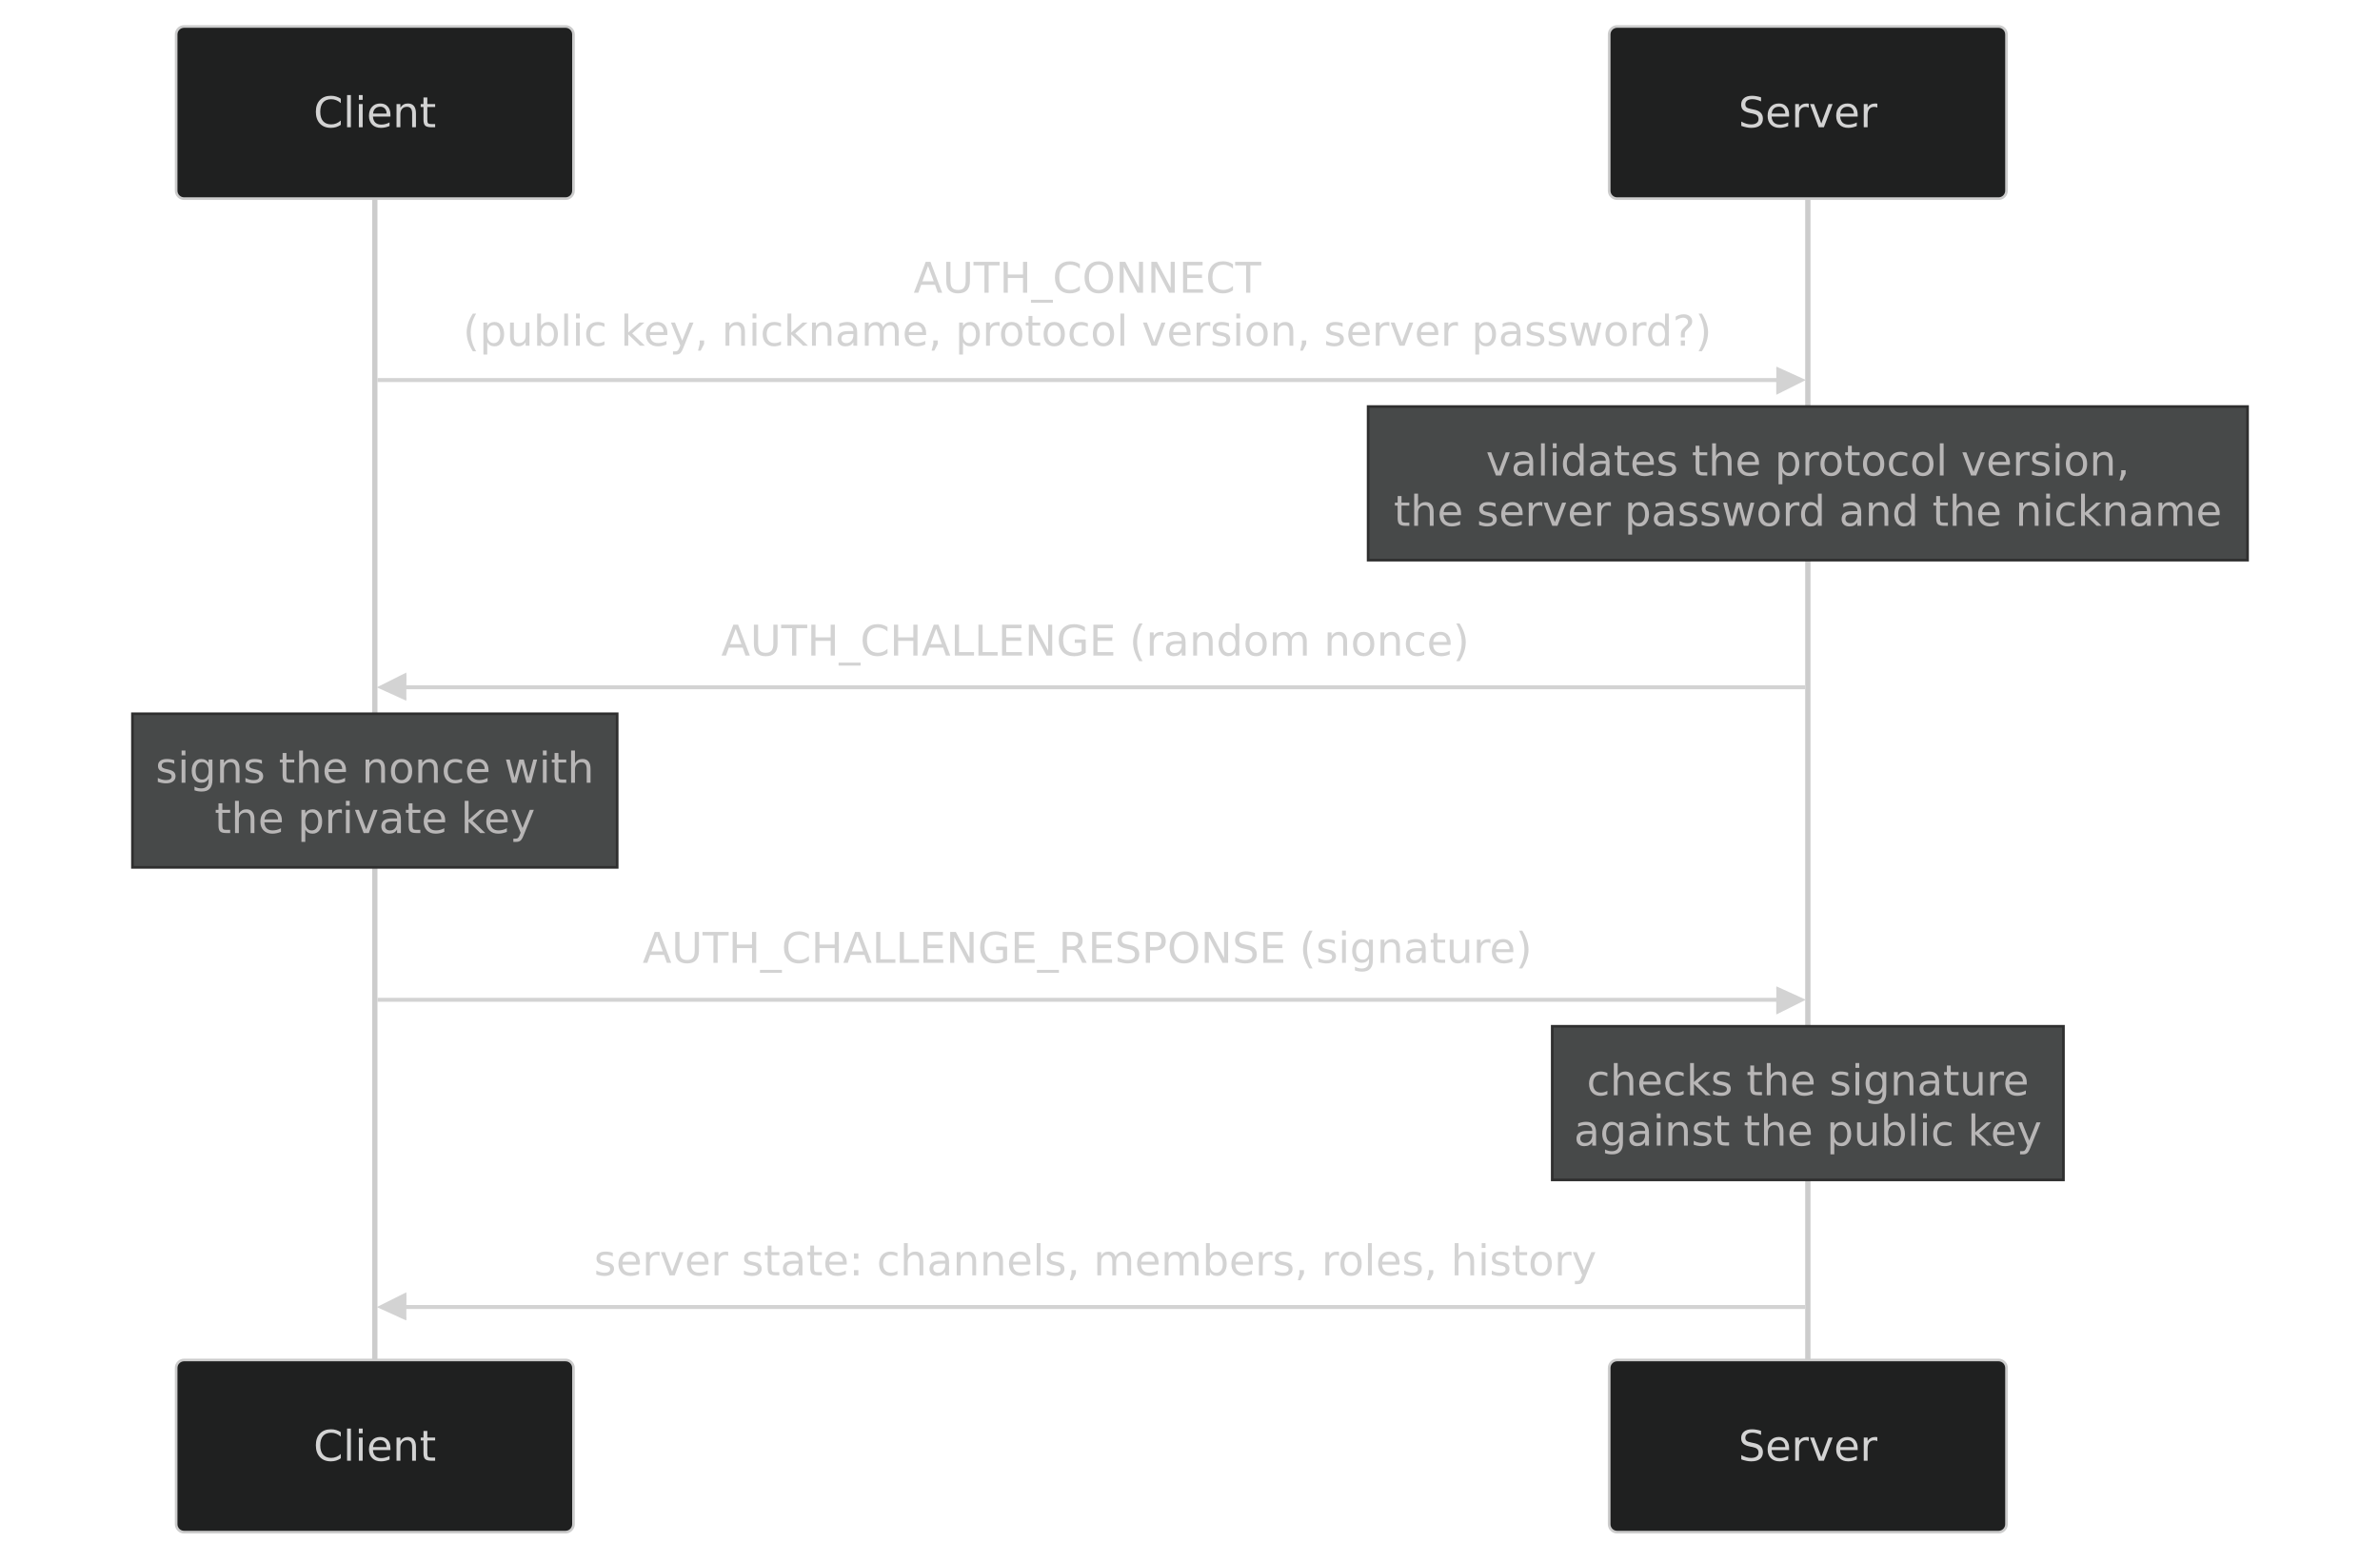
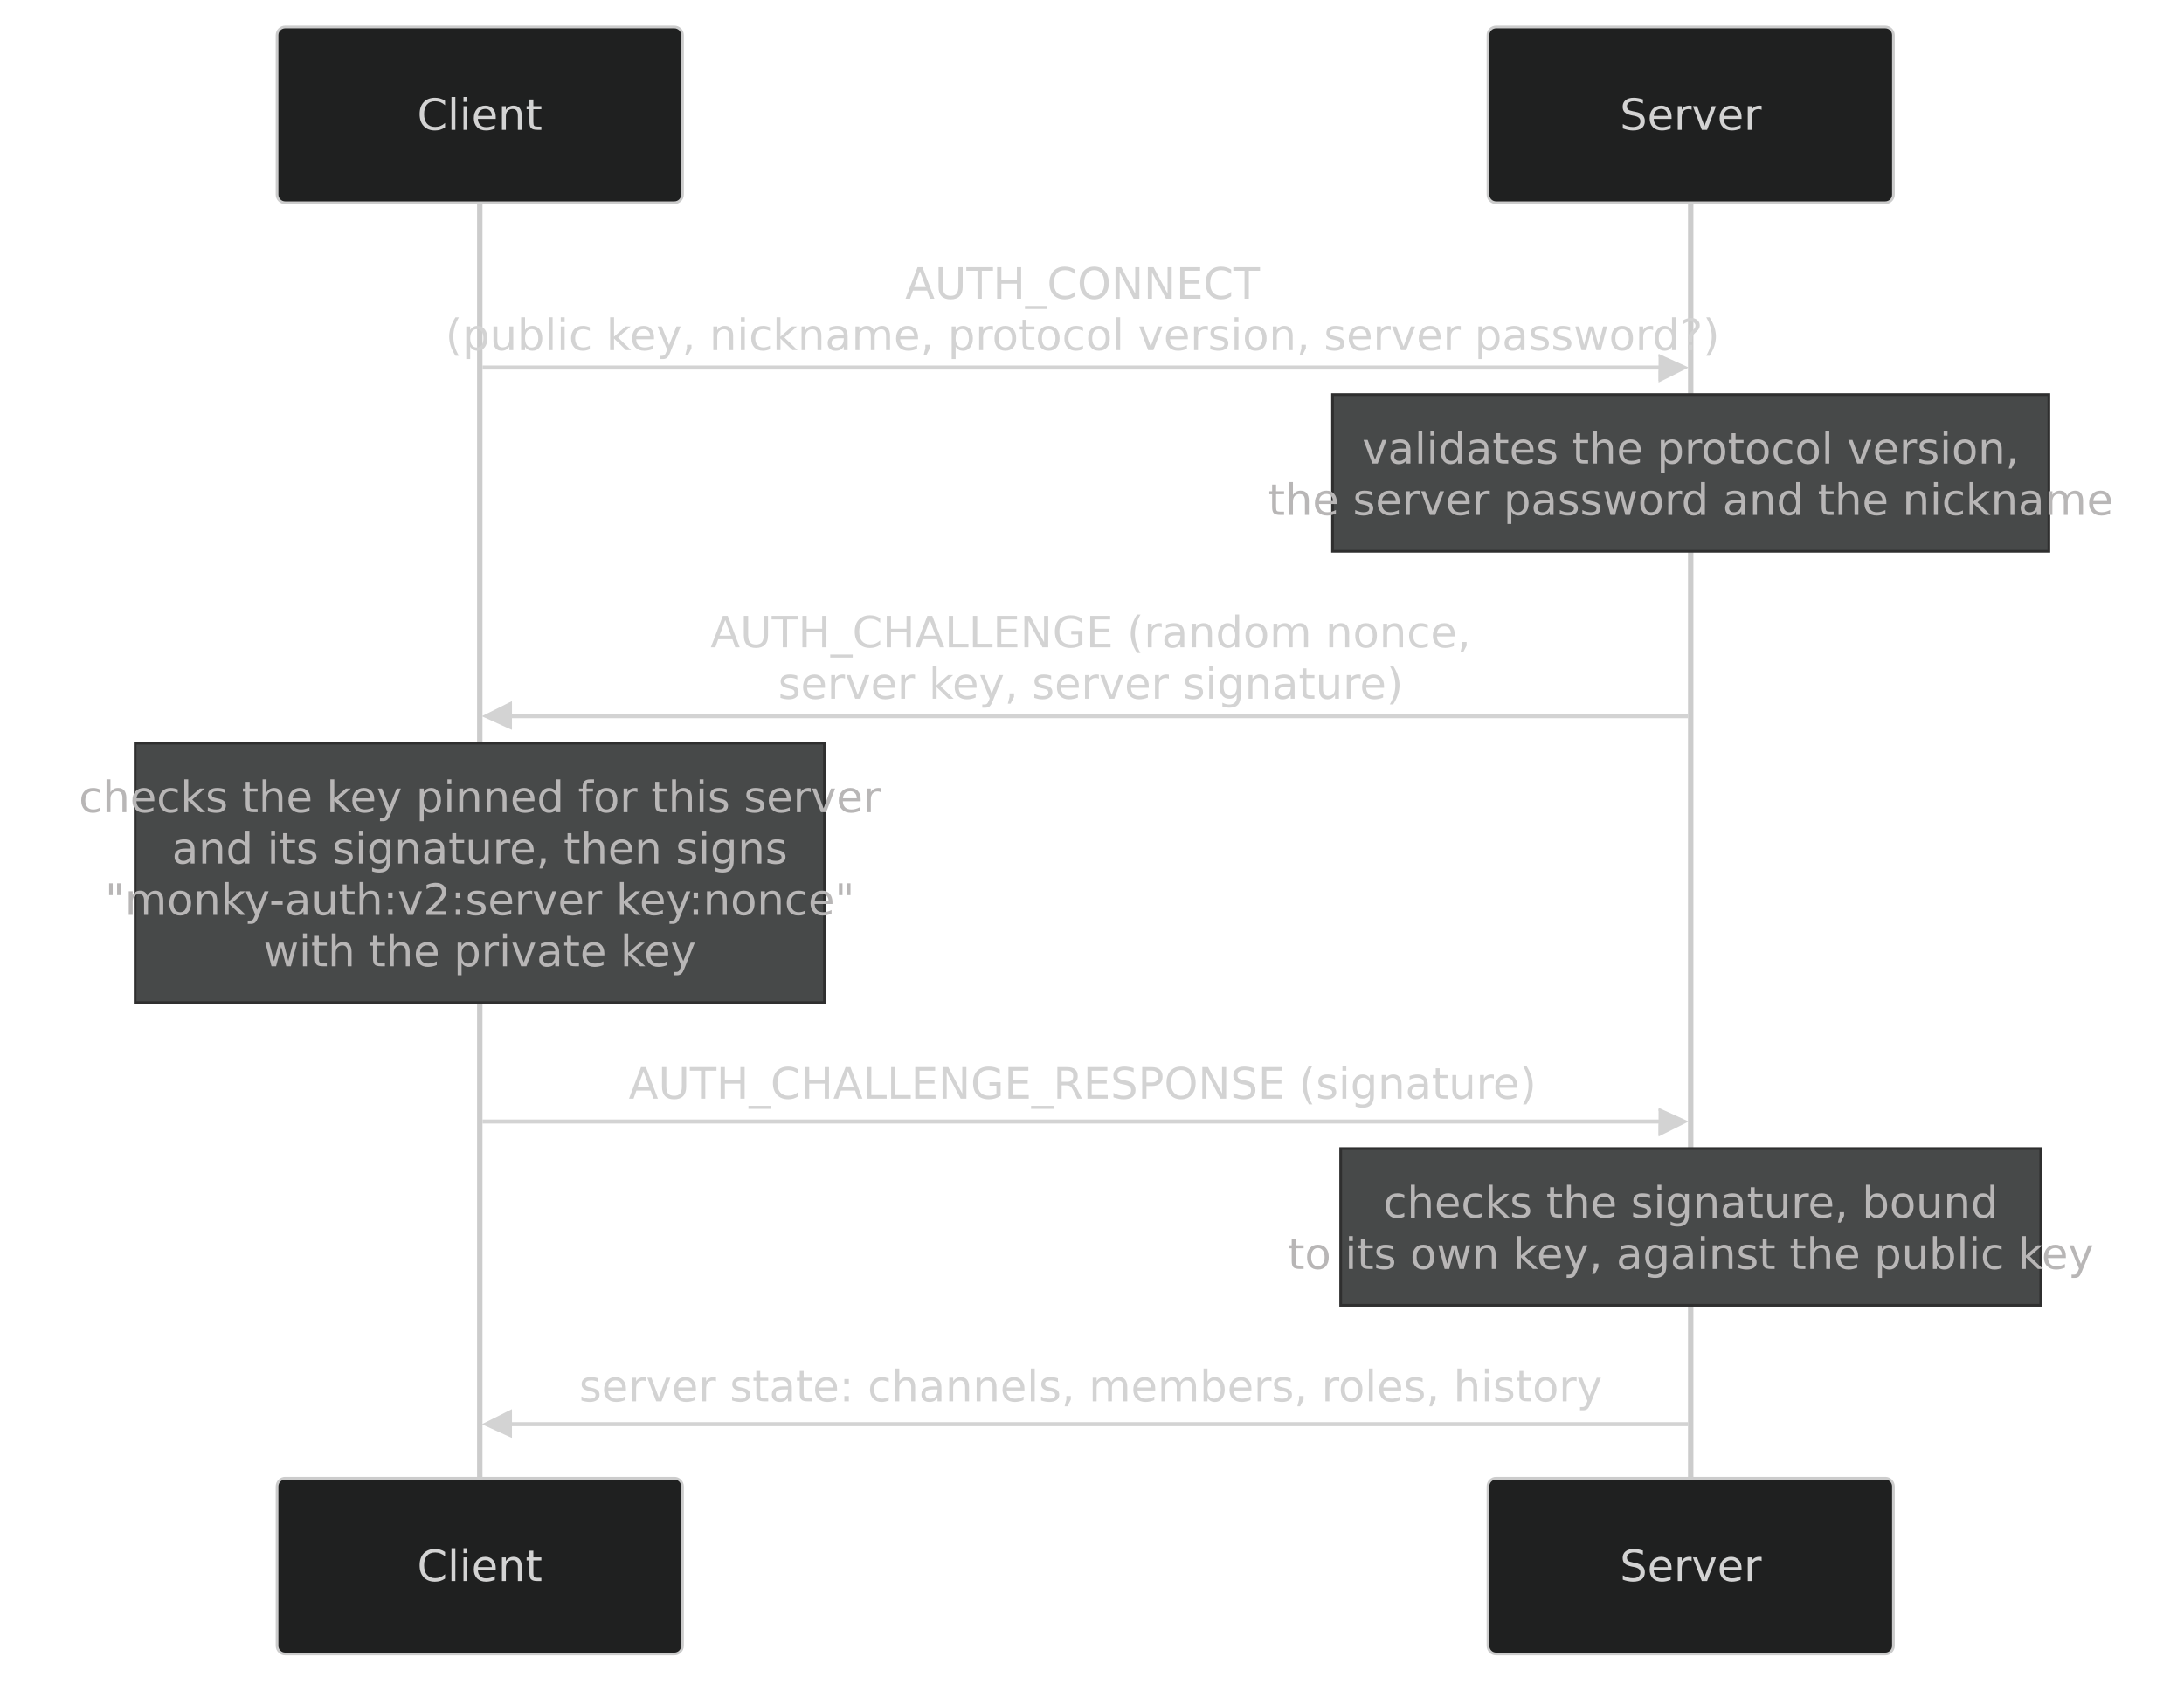
- <svg xmlns="http://www.w3.org/2000/svg" id="my-svg" width="898.5" height="589.5" viewBox="-66.5 -10 898.5 589.5" role="graphics-document document" aria-roledescription="sequence" style="background-color: transparent;">
+ <svg xmlns="http://www.w3.org/2000/svg" id="my-svg" width="808" height="623" viewBox="-102.5 -10 808 623" role="graphics-document document" aria-roledescription="sequence" style="background-color: transparent;">
  <g>
-     <rect x="541" y="503.5" fill="#eaeaea" stroke="#666" width="150" height="65" name="S" rx="3" ry="3" class="actor actor-bottom" />
-     <text x="616" y="536" dominant-baseline="central" alignment-baseline="central" class="actor actor-box" style="text-anchor: middle; font-size: 16px; font-weight: 400;">
-       <tspan x="616" dy="0">Server</tspan>
+     <rect x="448" y="537" fill="#eaeaea" stroke="#666" width="150" height="65" name="S" rx="3" ry="3" class="actor actor-bottom" />
+     <text x="523" y="569.5" dominant-baseline="central" alignment-baseline="central" class="actor actor-box" style="text-anchor: middle; font-size: 16px; font-weight: 400;">
+       <tspan x="523" dy="0">Server</tspan>
    </text>
  </g>
  <g>
-     <rect x="0" y="503.5" fill="#eaeaea" stroke="#666" width="150" height="65" name="C" rx="3" ry="3" class="actor actor-bottom" />
-     <text x="75" y="536" dominant-baseline="central" alignment-baseline="central" class="actor actor-box" style="text-anchor: middle; font-size: 16px; font-weight: 400;">
+     <rect x="0" y="537" fill="#eaeaea" stroke="#666" width="150" height="65" name="C" rx="3" ry="3" class="actor actor-bottom" />
+     <text x="75" y="569.5" dominant-baseline="central" alignment-baseline="central" class="actor actor-box" style="text-anchor: middle; font-size: 16px; font-weight: 400;">
      <tspan x="75" dy="0">Client</tspan>
    </text>
  </g>
  <g>
-     <line id="actor1" x1="616" y1="65" x2="616" y2="503.5" class="actor-line 200" stroke-width="0.5px" stroke="#999" name="S" data-et="life-line" data-id="S" />
+     <line id="actor1" x1="523" y1="65" x2="523" y2="537" class="actor-line 200" stroke-width="0.5px" stroke="#999" name="S" data-et="life-line" data-id="S" />
    <g id="root-1" data-et="participant" data-type="participant" data-id="S">
-       <rect x="541" y="0" fill="#eaeaea" stroke="#666" width="150" height="65" name="S" rx="3" ry="3" class="actor actor-top" />
-       <text x="616" y="32.5" dominant-baseline="central" alignment-baseline="central" class="actor actor-box" style="text-anchor: middle; font-size: 16px; font-weight: 400;">
-         <tspan x="616" dy="0">Server</tspan>
+       <rect x="448" y="0" fill="#eaeaea" stroke="#666" width="150" height="65" name="S" rx="3" ry="3" class="actor actor-top" />
+       <text x="523" y="32.5" dominant-baseline="central" alignment-baseline="central" class="actor actor-box" style="text-anchor: middle; font-size: 16px; font-weight: 400;">
+         <tspan x="523" dy="0">Server</tspan>
      </text>
    </g>
  </g>
  <g>
-     <line id="actor0" x1="75" y1="65" x2="75" y2="503.5" class="actor-line 200" stroke-width="0.5px" stroke="#999" name="C" data-et="life-line" data-id="C" />
+     <line id="actor0" x1="75" y1="65" x2="75" y2="537" class="actor-line 200" stroke-width="0.5px" stroke="#999" name="C" data-et="life-line" data-id="C" />
    <g id="root-0" data-et="participant" data-type="participant" data-id="C">
      <rect x="0" y="0" fill="#eaeaea" stroke="#666" width="150" height="65" name="C" rx="3" ry="3" class="actor actor-top" />
      <text x="75" y="32.5" dominant-baseline="central" alignment-baseline="central" class="actor actor-box" style="text-anchor: middle; font-size: 16px; font-weight: 400;">
        <tspan x="75" dy="0">Client</tspan>
      </text>
    </g>
  </g>
  <style>#my-svg{font-family:"DejaVu Sans","Liberation Sans",Arial,Helvetica,sans-serif;font-size:16px;fill:#ccc;}@keyframes edge-animation-frame{from{stroke-dashoffset:0;}}@keyframes dash{to{stroke-dashoffset:0;}}#my-svg .edge-animation-slow{stroke-dasharray:9,5!important;stroke-dashoffset:900;animation:dash 50s linear infinite;stroke-linecap:round;}#my-svg .edge-animation-fast{stroke-dasharray:9,5!important;stroke-dashoffset:900;animation:dash 20s linear infinite;stroke-linecap:round;}#my-svg .error-icon{fill:#a44141;}#my-svg .error-text{fill:#ddd;stroke:#ddd;}#my-svg .edge-thickness-normal{stroke-width:1px;}#my-svg .edge-thickness-thick{stroke-width:3.5px;}#my-svg .edge-pattern-solid{stroke-dasharray:0;}#my-svg .edge-thickness-invisible{stroke-width:0;fill:none;}#my-svg .edge-pattern-dashed{stroke-dasharray:3;}#my-svg .edge-pattern-dotted{stroke-dasharray:2;}#my-svg .marker{fill:lightgrey;stroke:lightgrey;}#my-svg .marker.cross{stroke:lightgrey;}#my-svg svg{font-family:"DejaVu Sans","Liberation Sans",Arial,Helvetica,sans-serif;font-size:16px;}#my-svg p{margin:0;}#my-svg .actor{stroke:#ccc;fill:#1f2020;stroke-width:1;}#my-svg rect.actor.outer-path[data-look="neo"]{filter:drop-shadow( 1px 2px 2px rgba(185,185,185,1));}#my-svg rect.note[data-look="neo"]{stroke:hsl(180, 0%, 18.353%);fill:hsl(180, 1.587%, 28.353%);filter:drop-shadow( 1px 2px 2px rgba(185,185,185,1));}#my-svg text.actor&gt;tspan{fill:lightgrey;stroke:none;}#my-svg .actor-line{stroke:#ccc;}#my-svg .innerArc{stroke-width:1.5;stroke-dasharray:none;}#my-svg .messageLine0{stroke-width:1.5;stroke-dasharray:none;stroke:lightgrey;}#my-svg .messageLine1{stroke-width:1.5;stroke-dasharray:2,2;stroke:lightgrey;}#my-svg [id$="-arrowhead"] path{fill:lightgrey;stroke:lightgrey;}#my-svg .sequenceNumber{fill:black;}#my-svg [id$="-sequencenumber"]{fill:lightgrey;}#my-svg [id$="-crosshead"] path{fill:lightgrey;stroke:lightgrey;}#my-svg .messageText{fill:lightgrey;stroke:none;}#my-svg .labelBox{stroke:#ccc;fill:#1f2020;filter:none;}#my-svg .labelText,#my-svg .labelText&gt;tspan{fill:lightgrey;stroke:none;}#my-svg .loopText,#my-svg .loopText&gt;tspan{fill:lightgrey;stroke:none;}#my-svg .sectionTitle,#my-svg .sectionTitle&gt;tspan{fill:lightgrey;stroke:none;}#my-svg .loopLine{stroke-width:2px;stroke-dasharray:2,2;stroke:#ccc;fill:#ccc;}#my-svg .note{stroke:hsl(180, 0%, 18.353%);fill:hsl(180, 1.587%, 28.353%);}#my-svg .noteText,#my-svg .noteText&gt;tspan{fill:rgb(183.848, 181.552, 181.552);stroke:none;font-weight:normal;}#my-svg .activation0{fill:hsl(180, 1.587%, 28.353%);stroke:#ccc;}#my-svg .activation1{fill:hsl(180, 1.587%, 28.353%);stroke:#ccc;}#my-svg .activation2{fill:hsl(180, 1.587%, 28.353%);stroke:#ccc;}#my-svg .actorPopupMenu{position:absolute;}#my-svg .actorPopupMenuPanel{position:absolute;fill:#1f2020;box-shadow:0px 8px 16px 0px rgba(0,0,0,0.2);filter:drop-shadow(3px 5px 2px rgb(0 0 0 / 0.4));}#my-svg .actor-man circle,#my-svg line{fill:#1f2020;stroke-width:2px;}#my-svg g rect.rect{filter:drop-shadow( 1px 2px 2px rgba(185,185,185,1));stroke:#ccc;}#my-svg .node .neo-node{stroke:#ccc;}#my-svg [data-look="neo"].node rect,#my-svg [data-look="neo"].cluster rect,#my-svg [data-look="neo"].node polygon{stroke:url(#my-svg-gradient);filter:drop-shadow( 1px 2px 2px rgba(185,185,185,1));}#my-svg [data-look="neo"].swimlane.cluster rect{filter:none;}#my-svg [data-look="neo"].node path{stroke:url(#my-svg-gradient);stroke-width:1px;}#my-svg [data-look="neo"].node .outer-path{filter:drop-shadow( 1px 2px 2px rgba(185,185,185,1));}#my-svg [data-look="neo"].node .neo-line path{stroke:#ccc;filter:none;}#my-svg [data-look="neo"].node circle{stroke:url(#my-svg-gradient);filter:drop-shadow( 1px 2px 2px rgba(185,185,185,1));}#my-svg [data-look="neo"].node circle .state-start{fill:#000000;}#my-svg [data-look="neo"].icon-shape .icon{fill:url(#my-svg-gradient);filter:drop-shadow( 1px 2px 2px rgba(185,185,185,1));}#my-svg [data-look="neo"].icon-shape .icon-neo path{stroke:url(#my-svg-gradient);filter:drop-shadow( 1px 2px 2px rgba(185,185,185,1));}#my-svg :root{--mermaid-font-family:"trebuchet ms",verdana,arial,sans-serif;}</style>
  <g />
  <defs>
    <symbol id="my-svg-computer" width="24" height="24">
      <path transform="scale(.5)" d="M2 2v13h20v-13h-20zm18 11h-16v-9h16v9zm-10.228 6l.466-1h3.524l.467 1h-4.457zm14.228 3h-24l2-6h2.104l-1.33 4h18.45l-1.297-4h2.073l2 6zm-5-10h-14v-7h14v7z" />
    </symbol>
  </defs>
  <defs>
    <symbol id="my-svg-database" fill-rule="evenodd" clip-rule="evenodd">
      <path transform="scale(.5)" d="M12.258.001l.256.004.255.005.253.008.251.01.249.012.247.015.246.016.242.019.241.02.239.023.236.024.233.027.231.028.229.031.225.032.223.034.22.036.217.038.214.04.211.041.208.043.205.045.201.046.198.048.194.05.191.051.187.053.183.054.18.056.175.057.172.059.168.06.163.061.16.063.155.064.15.066.074.033.073.033.071.034.07.034.069.035.068.035.067.035.066.035.064.036.064.036.062.036.06.036.06.037.058.037.058.037.055.038.055.038.053.038.052.038.051.039.05.039.048.039.047.039.045.04.044.04.043.04.041.04.04.041.039.041.037.041.036.041.034.041.033.042.032.042.03.042.029.042.027.042.026.043.024.043.023.043.021.043.02.043.018.044.017.043.015.044.013.044.012.044.011.045.009.044.007.045.006.045.004.045.002.045.001.045v17l-.001.045-.002.045-.004.045-.006.045-.007.045-.009.044-.011.045-.012.044-.013.044-.015.044-.017.043-.018.044-.02.043-.021.043-.023.043-.024.043-.026.043-.027.042-.029.042-.03.042-.032.042-.033.042-.034.041-.036.041-.037.041-.039.041-.04.041-.041.04-.043.04-.044.04-.045.04-.047.039-.048.039-.05.039-.051.039-.052.038-.053.038-.055.038-.055.038-.058.037-.058.037-.06.037-.06.036-.062.036-.064.036-.064.036-.066.035-.067.035-.068.035-.069.035-.07.034-.071.034-.073.033-.074.033-.15.066-.155.064-.16.063-.163.061-.168.06-.172.059-.175.057-.18.056-.183.054-.187.053-.191.051-.194.05-.198.048-.201.046-.205.045-.208.043-.211.041-.214.04-.217.038-.22.036-.223.034-.225.032-.229.031-.231.028-.233.027-.236.024-.239.023-.241.02-.242.019-.246.016-.247.015-.249.012-.251.01-.253.008-.255.005-.256.004-.258.001-.258-.001-.256-.004-.255-.005-.253-.008-.251-.01-.249-.012-.247-.015-.245-.016-.243-.019-.241-.02-.238-.023-.236-.024-.234-.027-.231-.028-.228-.031-.226-.032-.223-.034-.22-.036-.217-.038-.214-.04-.211-.041-.208-.043-.204-.045-.201-.046-.198-.048-.195-.05-.19-.051-.187-.053-.184-.054-.179-.056-.176-.057-.172-.059-.167-.06-.164-.061-.159-.063-.155-.064-.151-.066-.074-.033-.072-.033-.072-.034-.07-.034-.069-.035-.068-.035-.067-.035-.066-.035-.064-.036-.063-.036-.062-.036-.061-.036-.06-.037-.058-.037-.057-.037-.056-.038-.055-.038-.053-.038-.052-.038-.051-.039-.049-.039-.049-.039-.046-.039-.046-.04-.044-.04-.043-.04-.041-.04-.04-.041-.039-.041-.037-.041-.036-.041-.034-.041-.033-.042-.032-.042-.03-.042-.029-.042-.027-.042-.026-.043-.024-.043-.023-.043-.021-.043-.02-.043-.018-.044-.017-.043-.015-.044-.013-.044-.012-.044-.011-.045-.009-.044-.007-.045-.006-.045-.004-.045-.002-.045-.001-.045v-17l.001-.045.002-.045.004-.045.006-.045.007-.045.009-.044.011-.045.012-.044.013-.044.015-.044.017-.043.018-.044.02-.043.021-.043.023-.043.024-.043.026-.043.027-.042.029-.042.03-.042.032-.042.033-.042.034-.041.036-.041.037-.041.039-.041.04-.041.041-.04.043-.04.044-.04.046-.04.046-.039.049-.039.049-.039.051-.039.052-.038.053-.038.055-.038.056-.038.057-.037.058-.037.06-.037.061-.036.062-.036.063-.036.064-.036.066-.035.067-.035.068-.035.069-.035.07-.034.072-.034.072-.033.074-.033.151-.066.155-.064.159-.063.164-.061.167-.06.172-.059.176-.057.179-.056.184-.054.187-.053.19-.051.195-.05.198-.048.201-.046.204-.045.208-.043.211-.041.214-.04.217-.038.22-.036.223-.034.226-.032.228-.031.231-.028.234-.027.236-.024.238-.023.241-.02.243-.019.245-.016.247-.015.249-.012.251-.01.253-.008.255-.005.256-.004.258-.001.258.001zm-9.258 20.499v.01l.001.021.003.021.004.022.005.021.006.022.007.022.009.023.01.022.011.023.012.023.013.023.015.023.016.024.017.023.018.024.019.024.021.024.022.025.023.024.024.025.052.049.056.05.061.051.066.051.07.051.075.051.079.052.084.052.088.052.092.052.097.052.102.051.105.052.11.052.114.051.119.051.123.051.127.05.131.05.135.05.139.048.144.049.147.047.152.047.155.047.16.045.163.045.167.043.171.043.176.041.178.041.183.039.187.039.19.037.194.035.197.035.202.033.204.031.209.03.212.029.216.027.219.025.222.024.226.021.23.02.233.018.236.016.24.015.243.012.246.01.249.008.253.005.256.004.259.001.26-.001.257-.004.254-.005.25-.008.247-.011.244-.012.241-.014.237-.016.233-.018.231-.021.226-.021.224-.024.22-.026.216-.027.212-.028.21-.031.205-.031.202-.034.198-.034.194-.036.191-.037.187-.039.183-.04.179-.04.175-.042.172-.043.168-.044.163-.045.16-.046.155-.046.152-.047.148-.048.143-.049.139-.049.136-.05.131-.05.126-.05.123-.051.118-.052.114-.051.11-.052.106-.052.101-.052.096-.052.092-.052.088-.053.083-.051.079-.052.074-.052.07-.051.065-.051.06-.051.056-.05.051-.05.023-.024.023-.025.021-.024.02-.024.019-.024.018-.024.017-.024.015-.023.014-.024.013-.023.012-.023.01-.023.01-.022.008-.022.006-.022.006-.022.004-.022.004-.021.001-.021.001-.021v-4.127l-.077.055-.08.053-.083.054-.085.053-.087.052-.09.052-.093.051-.095.05-.097.05-.1.049-.102.049-.105.048-.106.047-.109.047-.111.046-.114.045-.115.045-.118.044-.12.043-.122.042-.124.042-.126.041-.128.04-.13.04-.132.038-.134.038-.135.037-.138.037-.139.035-.142.035-.143.034-.144.033-.147.032-.148.031-.15.03-.151.03-.153.029-.154.027-.156.027-.158.026-.159.025-.161.024-.162.023-.163.022-.165.021-.166.02-.167.019-.169.018-.169.017-.171.016-.173.015-.173.014-.175.013-.175.012-.177.011-.178.01-.179.008-.179.008-.181.006-.182.005-.182.004-.184.003-.184.002h-.37l-.184-.002-.184-.003-.182-.004-.182-.005-.181-.006-.179-.008-.179-.008-.178-.01-.176-.011-.176-.012-.175-.013-.173-.014-.172-.015-.171-.016-.17-.017-.169-.018-.167-.019-.166-.02-.165-.021-.163-.022-.162-.023-.161-.024-.159-.025-.157-.026-.156-.027-.155-.027-.153-.029-.151-.03-.15-.03-.148-.031-.146-.032-.145-.033-.143-.034-.141-.035-.14-.035-.137-.037-.136-.037-.134-.038-.132-.038-.13-.04-.128-.04-.126-.041-.124-.042-.122-.042-.12-.044-.117-.043-.116-.045-.113-.045-.112-.046-.109-.047-.106-.047-.105-.048-.102-.049-.1-.049-.097-.05-.095-.05-.093-.052-.09-.051-.087-.052-.085-.053-.083-.054-.08-.054-.077-.054v4.127zm0-5.654v.011l.001.021.003.021.004.021.005.022.006.022.007.022.009.022.01.022.011.023.012.023.013.023.015.024.016.023.017.024.018.024.019.024.021.024.022.024.023.025.024.024.052.05.056.05.061.05.066.051.07.051.075.052.079.051.084.052.088.052.092.052.097.052.102.052.105.052.11.051.114.051.119.052.123.05.127.051.131.05.135.049.139.049.144.048.147.048.152.047.155.046.16.045.163.045.167.044.171.042.176.042.178.04.183.04.187.038.19.037.194.036.197.034.202.033.204.032.209.03.212.028.216.027.219.025.222.024.226.022.23.02.233.018.236.016.24.014.243.012.246.01.249.008.253.006.256.003.259.001.26-.001.257-.003.254-.006.25-.008.247-.01.244-.012.241-.015.237-.016.233-.018.231-.02.226-.022.224-.024.22-.025.216-.027.212-.029.21-.03.205-.032.202-.033.198-.035.194-.036.191-.037.187-.039.183-.039.179-.041.175-.042.172-.043.168-.044.163-.045.16-.045.155-.047.152-.047.148-.048.143-.048.139-.05.136-.049.131-.05.126-.051.123-.051.118-.051.114-.052.11-.052.106-.052.101-.052.096-.052.092-.052.088-.052.083-.052.079-.052.074-.051.07-.052.065-.051.06-.05.056-.051.051-.049.023-.025.023-.024.021-.025.02-.024.019-.024.018-.024.017-.024.015-.023.014-.023.013-.024.012-.022.01-.023.01-.023.008-.022.006-.022.006-.022.004-.021.004-.022.001-.021.001-.021v-4.139l-.077.054-.08.054-.083.054-.085.052-.087.053-.09.051-.093.051-.095.051-.097.05-.1.049-.102.049-.105.048-.106.047-.109.047-.111.046-.114.045-.115.044-.118.044-.12.044-.122.042-.124.042-.126.041-.128.04-.13.039-.132.039-.134.038-.135.037-.138.036-.139.036-.142.035-.143.033-.144.033-.147.033-.148.031-.15.03-.151.03-.153.028-.154.028-.156.027-.158.026-.159.025-.161.024-.162.023-.163.022-.165.021-.166.02-.167.019-.169.018-.169.017-.171.016-.173.015-.173.014-.175.013-.175.012-.177.011-.178.009-.179.009-.179.007-.181.007-.182.005-.182.004-.184.003-.184.002h-.37l-.184-.002-.184-.003-.182-.004-.182-.005-.181-.007-.179-.007-.179-.009-.178-.009-.176-.011-.176-.012-.175-.013-.173-.014-.172-.015-.171-.016-.17-.017-.169-.018-.167-.019-.166-.02-.165-.021-.163-.022-.162-.023-.161-.024-.159-.025-.157-.026-.156-.027-.155-.028-.153-.028-.151-.03-.15-.03-.148-.031-.146-.033-.145-.033-.143-.033-.141-.035-.14-.036-.137-.036-.136-.037-.134-.038-.132-.039-.13-.039-.128-.04-.126-.041-.124-.042-.122-.043-.12-.043-.117-.044-.116-.044-.113-.046-.112-.046-.109-.046-.106-.047-.105-.048-.102-.049-.1-.049-.097-.05-.095-.051-.093-.051-.09-.051-.087-.053-.085-.052-.083-.054-.08-.054-.077-.054v4.139zm0-5.666v.011l.001.02.003.022.004.021.005.022.006.021.007.022.009.023.01.022.011.023.012.023.013.023.015.023.016.024.017.024.018.023.019.024.021.025.022.024.023.024.024.025.052.05.056.05.061.05.066.051.07.051.075.052.079.051.084.052.088.052.092.052.097.052.102.052.105.051.11.052.114.051.119.051.123.051.127.05.131.05.135.05.139.049.144.048.147.048.152.047.155.046.16.045.163.045.167.043.171.043.176.042.178.04.183.04.187.038.19.037.194.036.197.034.202.033.204.032.209.03.212.028.216.027.219.025.222.024.226.021.23.02.233.018.236.017.24.014.243.012.246.01.249.008.253.006.256.003.259.001.26-.001.257-.003.254-.006.25-.008.247-.01.244-.013.241-.014.237-.016.233-.018.231-.02.226-.022.224-.024.22-.025.216-.027.212-.029.21-.03.205-.032.202-.033.198-.035.194-.036.191-.037.187-.039.183-.039.179-.041.175-.042.172-.043.168-.044.163-.045.16-.045.155-.047.152-.047.148-.048.143-.049.139-.049.136-.049.131-.051.126-.05.123-.051.118-.052.114-.051.11-.052.106-.052.101-.052.096-.052.092-.052.088-.052.083-.052.079-.052.074-.052.07-.051.065-.051.06-.051.056-.05.051-.049.023-.025.023-.025.021-.024.02-.024.019-.024.018-.024.017-.024.015-.023.014-.024.013-.023.012-.023.01-.022.01-.023.008-.022.006-.022.006-.022.004-.022.004-.021.001-.021.001-.021v-4.153l-.077.054-.08.054-.083.053-.085.053-.087.053-.09.051-.093.051-.095.051-.097.05-.1.049-.102.048-.105.048-.106.048-.109.046-.111.046-.114.046-.115.044-.118.044-.12.043-.122.043-.124.042-.126.041-.128.04-.13.039-.132.039-.134.038-.135.037-.138.036-.139.036-.142.034-.143.034-.144.033-.147.032-.148.032-.15.03-.151.03-.153.028-.154.028-.156.027-.158.026-.159.024-.161.024-.162.023-.163.023-.165.021-.166.02-.167.019-.169.018-.169.017-.171.016-.173.015-.173.014-.175.013-.175.012-.177.01-.178.01-.179.009-.179.007-.181.006-.182.006-.182.004-.184.003-.184.001-.185.001-.185-.001-.184-.001-.184-.003-.182-.004-.182-.006-.181-.006-.179-.007-.179-.009-.178-.01-.176-.01-.176-.012-.175-.013-.173-.014-.172-.015-.171-.016-.17-.017-.169-.018-.167-.019-.166-.02-.165-.021-.163-.023-.162-.023-.161-.024-.159-.024-.157-.026-.156-.027-.155-.028-.153-.028-.151-.03-.15-.03-.148-.032-.146-.032-.145-.033-.143-.034-.141-.034-.14-.036-.137-.036-.136-.037-.134-.038-.132-.039-.13-.039-.128-.041-.126-.041-.124-.041-.122-.043-.12-.043-.117-.044-.116-.044-.113-.046-.112-.046-.109-.046-.106-.048-.105-.048-.102-.048-.1-.05-.097-.049-.095-.051-.093-.051-.09-.052-.087-.052-.085-.053-.083-.053-.08-.054-.077-.054v4.153zm8.74-8.179l-.257.004-.254.005-.25.008-.247.011-.244.012-.241.014-.237.016-.233.018-.231.021-.226.022-.224.023-.22.026-.216.027-.212.028-.21.031-.205.032-.202.033-.198.034-.194.036-.191.038-.187.038-.183.04-.179.041-.175.042-.172.043-.168.043-.163.045-.16.046-.155.046-.152.048-.148.048-.143.048-.139.049-.136.05-.131.05-.126.051-.123.051-.118.051-.114.052-.11.052-.106.052-.101.052-.096.052-.092.052-.088.052-.083.052-.079.052-.074.051-.07.052-.065.051-.06.05-.056.05-.051.05-.023.025-.023.024-.021.024-.02.025-.019.024-.018.024-.017.023-.015.024-.014.023-.013.023-.012.023-.01.023-.01.022-.008.022-.006.023-.006.021-.004.022-.004.021-.001.021-.001.021.001.021.001.021.004.021.004.022.006.021.006.023.008.022.01.022.01.023.012.023.013.023.014.023.015.024.017.023.018.024.019.024.02.025.021.024.023.024.023.025.051.05.056.05.06.05.065.051.07.052.074.051.079.052.083.052.088.052.092.052.096.052.101.052.106.052.11.052.114.052.118.051.123.051.126.051.131.05.136.05.139.049.143.048.148.048.152.048.155.046.16.046.163.045.168.043.172.043.175.042.179.041.183.04.187.038.191.038.194.036.198.034.202.033.205.032.21.031.212.028.216.027.22.026.224.023.226.022.231.021.233.018.237.016.241.014.244.012.247.011.25.008.254.005.257.004.26.001.26-.001.257-.004.254-.005.25-.008.247-.011.244-.012.241-.014.237-.016.233-.018.231-.021.226-.022.224-.023.22-.026.216-.027.212-.028.21-.031.205-.032.202-.033.198-.034.194-.036.191-.038.187-.038.183-.04.179-.041.175-.042.172-.043.168-.043.163-.045.16-.046.155-.046.152-.048.148-.048.143-.048.139-.049.136-.05.131-.05.126-.051.123-.051.118-.051.114-.052.11-.052.106-.052.101-.052.096-.052.092-.052.088-.052.083-.052.079-.052.074-.051.07-.052.065-.051.06-.05.056-.05.051-.05.023-.025.023-.024.021-.024.02-.025.019-.024.018-.024.017-.023.015-.024.014-.023.013-.023.012-.023.01-.023.01-.022.008-.022.006-.023.006-.021.004-.022.004-.021.001-.021.001-.021-.001-.021-.001-.021-.004-.021-.004-.022-.006-.021-.006-.023-.008-.022-.01-.022-.01-.023-.012-.023-.013-.023-.014-.023-.015-.024-.017-.023-.018-.024-.019-.024-.02-.025-.021-.024-.023-.024-.023-.025-.051-.05-.056-.05-.06-.05-.065-.051-.07-.052-.074-.051-.079-.052-.083-.052-.088-.052-.092-.052-.096-.052-.101-.052-.106-.052-.11-.052-.114-.052-.118-.051-.123-.051-.126-.051-.131-.05-.136-.05-.139-.049-.143-.048-.148-.048-.152-.048-.155-.046-.16-.046-.163-.045-.168-.043-.172-.043-.175-.042-.179-.041-.183-.04-.187-.038-.191-.038-.194-.036-.198-.034-.202-.033-.205-.032-.21-.031-.212-.028-.216-.027-.22-.026-.224-.023-.226-.022-.231-.021-.233-.018-.237-.016-.241-.014-.244-.012-.247-.011-.25-.008-.254-.005-.257-.004-.26-.001-.26.001z" />
    </symbol>
  </defs>
  <defs>
    <symbol id="my-svg-clock" width="24" height="24">
      <path transform="scale(.5)" d="M12 2c5.514 0 10 4.486 10 10s-4.486 10-10 10-10-4.486-10-10 4.486-10 10-10zm0-2c-6.627 0-12 5.373-12 12s5.373 12 12 12 12-5.373 12-12-5.373-12-12-12zm5.848 12.459c.202.038.202.333.001.372-1.907.361-6.045 1.111-6.547 1.111-.719 0-1.301-.582-1.301-1.301 0-.512.77-5.447 1.125-7.445.034-.192.312-.181.343.014l.985 6.238 5.394 1.011z" />
    </symbol>
  </defs>
  <defs>
    <marker id="my-svg-arrowhead" refX="7.9" refY="5" markerUnits="userSpaceOnUse" markerWidth="12" markerHeight="12" orient="auto-start-reverse">
      <path d="M -1 0 L 10 5 L 0 10 z" />
    </marker>
  </defs>
  <defs>
    <marker id="my-svg-crosshead" markerWidth="15" markerHeight="8" orient="auto" refX="4" refY="4.5">
      <path fill="none" stroke="#000000" stroke-width="1pt" d="M 1,2 L 6,7 M 6,2 L 1,7" style="stroke-dasharray: 0, 0;" />
    </marker>
  </defs>
  <defs>
    <marker id="my-svg-filled-head" refX="15.5" refY="7" markerWidth="20" markerHeight="28" orient="auto">
      <path d="M 18,7 L9,13 L14,7 L9,1 Z" />
    </marker>
  </defs>
  <defs>
    <marker id="my-svg-sequencenumber" refX="15" refY="15" markerWidth="60" markerHeight="40" orient="auto">
      <circle cx="15" cy="15" r="6" />
    </marker>
  </defs>
  <defs>
    <marker id="my-svg-solidTopArrowHead" refX="7.9" refY="7.25" markerUnits="userSpaceOnUse" markerWidth="12" markerHeight="12" orient="auto-start-reverse">
      <path d="M 0 0 L 10 8 L 0 8 z" />
    </marker>
  </defs>
  <defs>
    <marker id="my-svg-solidBottomArrowHead" refX="7.9" refY="0.75" markerUnits="userSpaceOnUse" markerWidth="12" markerHeight="12" orient="auto-start-reverse">
      <path d="M 0 0 L 10 0 L 0 8 z" />
    </marker>
  </defs>
  <defs>
    <marker id="my-svg-stickTopArrowHead" refX="7.5" refY="7" markerUnits="userSpaceOnUse" markerWidth="12" markerHeight="12" orient="auto-start-reverse">
      <path d="M 0 0 L 7 7" stroke="black" stroke-width="1.5" fill="none" />
    </marker>
  </defs>
  <defs>
    <marker id="my-svg-stickBottomArrowHead" refX="7.5" refY="0" markerUnits="userSpaceOnUse" markerWidth="12" markerHeight="12" orient="auto-start-reverse">
      <path d="M 0 7 L 7 0" stroke="black" stroke-width="1.5" fill="none" />
    </marker>
  </defs>
  <g data-et="note" data-id="i1">
-     <rect x="450" y="143.5" fill="#EDF2AE" stroke="#666" width="332" height="58" class="note" />
-     <text x="616" y="149" text-anchor="middle" dominant-baseline="middle" alignment-baseline="middle" class="noteText" dy="1em" style="font-size: 16px; font-weight: 400;">
-       <tspan x="616">validates the protocol version,</tspan>
+     <rect x="390.5" y="136" fill="#EDF2AE" stroke="#666" width="265" height="58" class="note" />
+     <text x="523" y="141" text-anchor="middle" dominant-baseline="middle" alignment-baseline="middle" class="noteText" dy="1em" style="font-size: 16px; font-weight: 400;">
+       <tspan x="523">validates the protocol version,</tspan>
    </text>
-     <text x="616" y="168" text-anchor="middle" dominant-baseline="middle" alignment-baseline="middle" class="noteText" dy="1em" style="font-size: 16px; font-weight: 400;">
-       <tspan x="616">the server password and the nickname</tspan>
+     <text x="523" y="160" text-anchor="middle" dominant-baseline="middle" alignment-baseline="middle" class="noteText" dy="1em" style="font-size: 16px; font-weight: 400;">
+       <tspan x="523">the server password and the nickname</tspan>
    </text>
  </g>
  <g data-et="note" data-id="i3">
-     <rect x="-16.5" y="259.5" fill="#EDF2AE" stroke="#666" width="183" height="58" class="note" />
-     <text x="75" y="265" text-anchor="middle" dominant-baseline="middle" alignment-baseline="middle" class="noteText" dy="1em" style="font-size: 16px; font-weight: 400;">
-       <tspan x="75">signs the nonce with</tspan>
+     <rect x="-52.5" y="265" fill="#EDF2AE" stroke="#666" width="255" height="96" class="note" />
+     <text x="75" y="270" text-anchor="middle" dominant-baseline="middle" alignment-baseline="middle" class="noteText" dy="1em" style="font-size: 16px; font-weight: 400;">
+       <tspan x="75">checks the key pinned for this server</tspan>
    </text>
-     <text x="75" y="284" text-anchor="middle" dominant-baseline="middle" alignment-baseline="middle" class="noteText" dy="1em" style="font-size: 16px; font-weight: 400;">
-       <tspan x="75">the private key</tspan>
+     <text x="75" y="289" text-anchor="middle" dominant-baseline="middle" alignment-baseline="middle" class="noteText" dy="1em" style="font-size: 16px; font-weight: 400;">
+       <tspan x="75">and its signature, then signs</tspan>
+     </text>
+     <text x="75" y="308" text-anchor="middle" dominant-baseline="middle" alignment-baseline="middle" class="noteText" dy="1em" style="font-size: 16px; font-weight: 400;">
+       <tspan x="75">"monky-auth:v2:server key:nonce"</tspan>
+     </text>
+     <text x="75" y="327" text-anchor="middle" dominant-baseline="middle" alignment-baseline="middle" class="noteText" dy="1em" style="font-size: 16px; font-weight: 400;">
+       <tspan x="75">with the private key</tspan>
    </text>
  </g>
  <g data-et="note" data-id="i5">
-     <rect x="519.5" y="377.5" fill="#EDF2AE" stroke="#666" width="193" height="58" class="note" />
-     <text x="616" y="383" text-anchor="middle" dominant-baseline="middle" alignment-baseline="middle" class="noteText" dy="1em" style="font-size: 16px; font-weight: 400;">
-       <tspan x="616">checks the signature</tspan>
+     <rect x="393.5" y="415" fill="#EDF2AE" stroke="#666" width="259" height="58" class="note" />
+     <text x="523" y="420" text-anchor="middle" dominant-baseline="middle" alignment-baseline="middle" class="noteText" dy="1em" style="font-size: 16px; font-weight: 400;">
+       <tspan x="523">checks the signature, bound</tspan>
    </text>
-     <text x="616" y="402" text-anchor="middle" dominant-baseline="middle" alignment-baseline="middle" class="noteText" dy="1em" style="font-size: 16px; font-weight: 400;">
-       <tspan x="616">against the public key</tspan>
+     <text x="523" y="439" text-anchor="middle" dominant-baseline="middle" alignment-baseline="middle" class="noteText" dy="1em" style="font-size: 16px; font-weight: 400;">
+       <tspan x="523">to its own key, against the public key</tspan>
    </text>
  </g>
-   <text x="344" y="80" text-anchor="middle" dominant-baseline="middle" alignment-baseline="middle" class="messageText" dy="1em" style="font-size: 16px; font-weight: 400;">AUTH_CONNECT</text>
-   <text x="344" y="100" text-anchor="middle" dominant-baseline="middle" alignment-baseline="middle" class="messageText" dy="1em" style="font-size: 16px; font-weight: 400;">(public key, nickname, protocol version, server password?)</text>
-   <line x1="76" y1="133.5" x2="612" y2="133.5" class="messageLine0" data-et="message" data-id="i0" data-from="C" data-to="S" stroke-width="2" stroke="none" marker-end="url(#my-svg-arrowhead)" style="fill: none;" />
-   <text x="347" y="217" text-anchor="middle" dominant-baseline="middle" alignment-baseline="middle" class="messageText" dy="1em" style="font-size: 16px; font-weight: 400;">AUTH_CHALLENGE (random nonce)</text>
-   <line x1="615" y1="249.5" x2="79" y2="249.5" class="messageLine0" data-et="message" data-id="i2" data-from="S" data-to="C" stroke-width="2" stroke="none" marker-end="url(#my-svg-arrowhead)" style="fill: none;" />
-   <text x="344" y="333" text-anchor="middle" dominant-baseline="middle" alignment-baseline="middle" class="messageText" dy="1em" style="font-size: 16px; font-weight: 400;">AUTH_CHALLENGE_RESPONSE (signature)</text>
-   <line x1="76" y1="367.5" x2="612" y2="367.5" class="messageLine0" data-et="message" data-id="i4" data-from="C" data-to="S" stroke-width="2" stroke="none" marker-end="url(#my-svg-arrowhead)" style="fill: none;" />
-   <text x="347" y="451" text-anchor="middle" dominant-baseline="middle" alignment-baseline="middle" class="messageText" dy="1em" style="font-size: 16px; font-weight: 400;">server state: channels, members, roles, history</text>
-   <line x1="615" y1="483.5" x2="79" y2="483.5" class="messageLine0" data-et="message" data-id="i6" data-from="S" data-to="C" stroke-width="2" stroke="none" marker-end="url(#my-svg-arrowhead)" style="fill: none;" />
+   <text x="298" y="80" text-anchor="middle" dominant-baseline="middle" alignment-baseline="middle" class="messageText" dy="1em" style="font-size: 16px; font-weight: 400;">AUTH_CONNECT</text>
+   <text x="298" y="99" text-anchor="middle" dominant-baseline="middle" alignment-baseline="middle" class="messageText" dy="1em" style="font-size: 16px; font-weight: 400;">(public key, nickname, protocol version, server password?)</text>
+   <line x1="76" y1="126" x2="519" y2="126" class="messageLine0" data-et="message" data-id="i0" data-from="C" data-to="S" stroke-width="2" stroke="none" marker-end="url(#my-svg-arrowhead)" style="fill: none;" />
+   <text x="301" y="209" text-anchor="middle" dominant-baseline="middle" alignment-baseline="middle" class="messageText" dy="1em" style="font-size: 16px; font-weight: 400;">AUTH_CHALLENGE (random nonce,</text>
+   <text x="301" y="228" text-anchor="middle" dominant-baseline="middle" alignment-baseline="middle" class="messageText" dy="1em" style="font-size: 16px; font-weight: 400;">server key, server signature)</text>
+   <line x1="522" y1="255" x2="79" y2="255" class="messageLine0" data-et="message" data-id="i2" data-from="S" data-to="C" stroke-width="2" stroke="none" marker-end="url(#my-svg-arrowhead)" style="fill: none;" />
+   <text x="298" y="376" text-anchor="middle" dominant-baseline="middle" alignment-baseline="middle" class="messageText" dy="1em" style="font-size: 16px; font-weight: 400;">AUTH_CHALLENGE_RESPONSE (signature)</text>
+   <line x1="76" y1="405" x2="519" y2="405" class="messageLine0" data-et="message" data-id="i4" data-from="C" data-to="S" stroke-width="2" stroke="none" marker-end="url(#my-svg-arrowhead)" style="fill: none;" />
+   <text x="301" y="488" text-anchor="middle" dominant-baseline="middle" alignment-baseline="middle" class="messageText" dy="1em" style="font-size: 16px; font-weight: 400;">server state: channels, members, roles, history</text>
+   <line x1="522" y1="517" x2="79" y2="517" class="messageLine0" data-et="message" data-id="i6" data-from="S" data-to="C" stroke-width="2" stroke="none" marker-end="url(#my-svg-arrowhead)" style="fill: none;" />
</svg>
